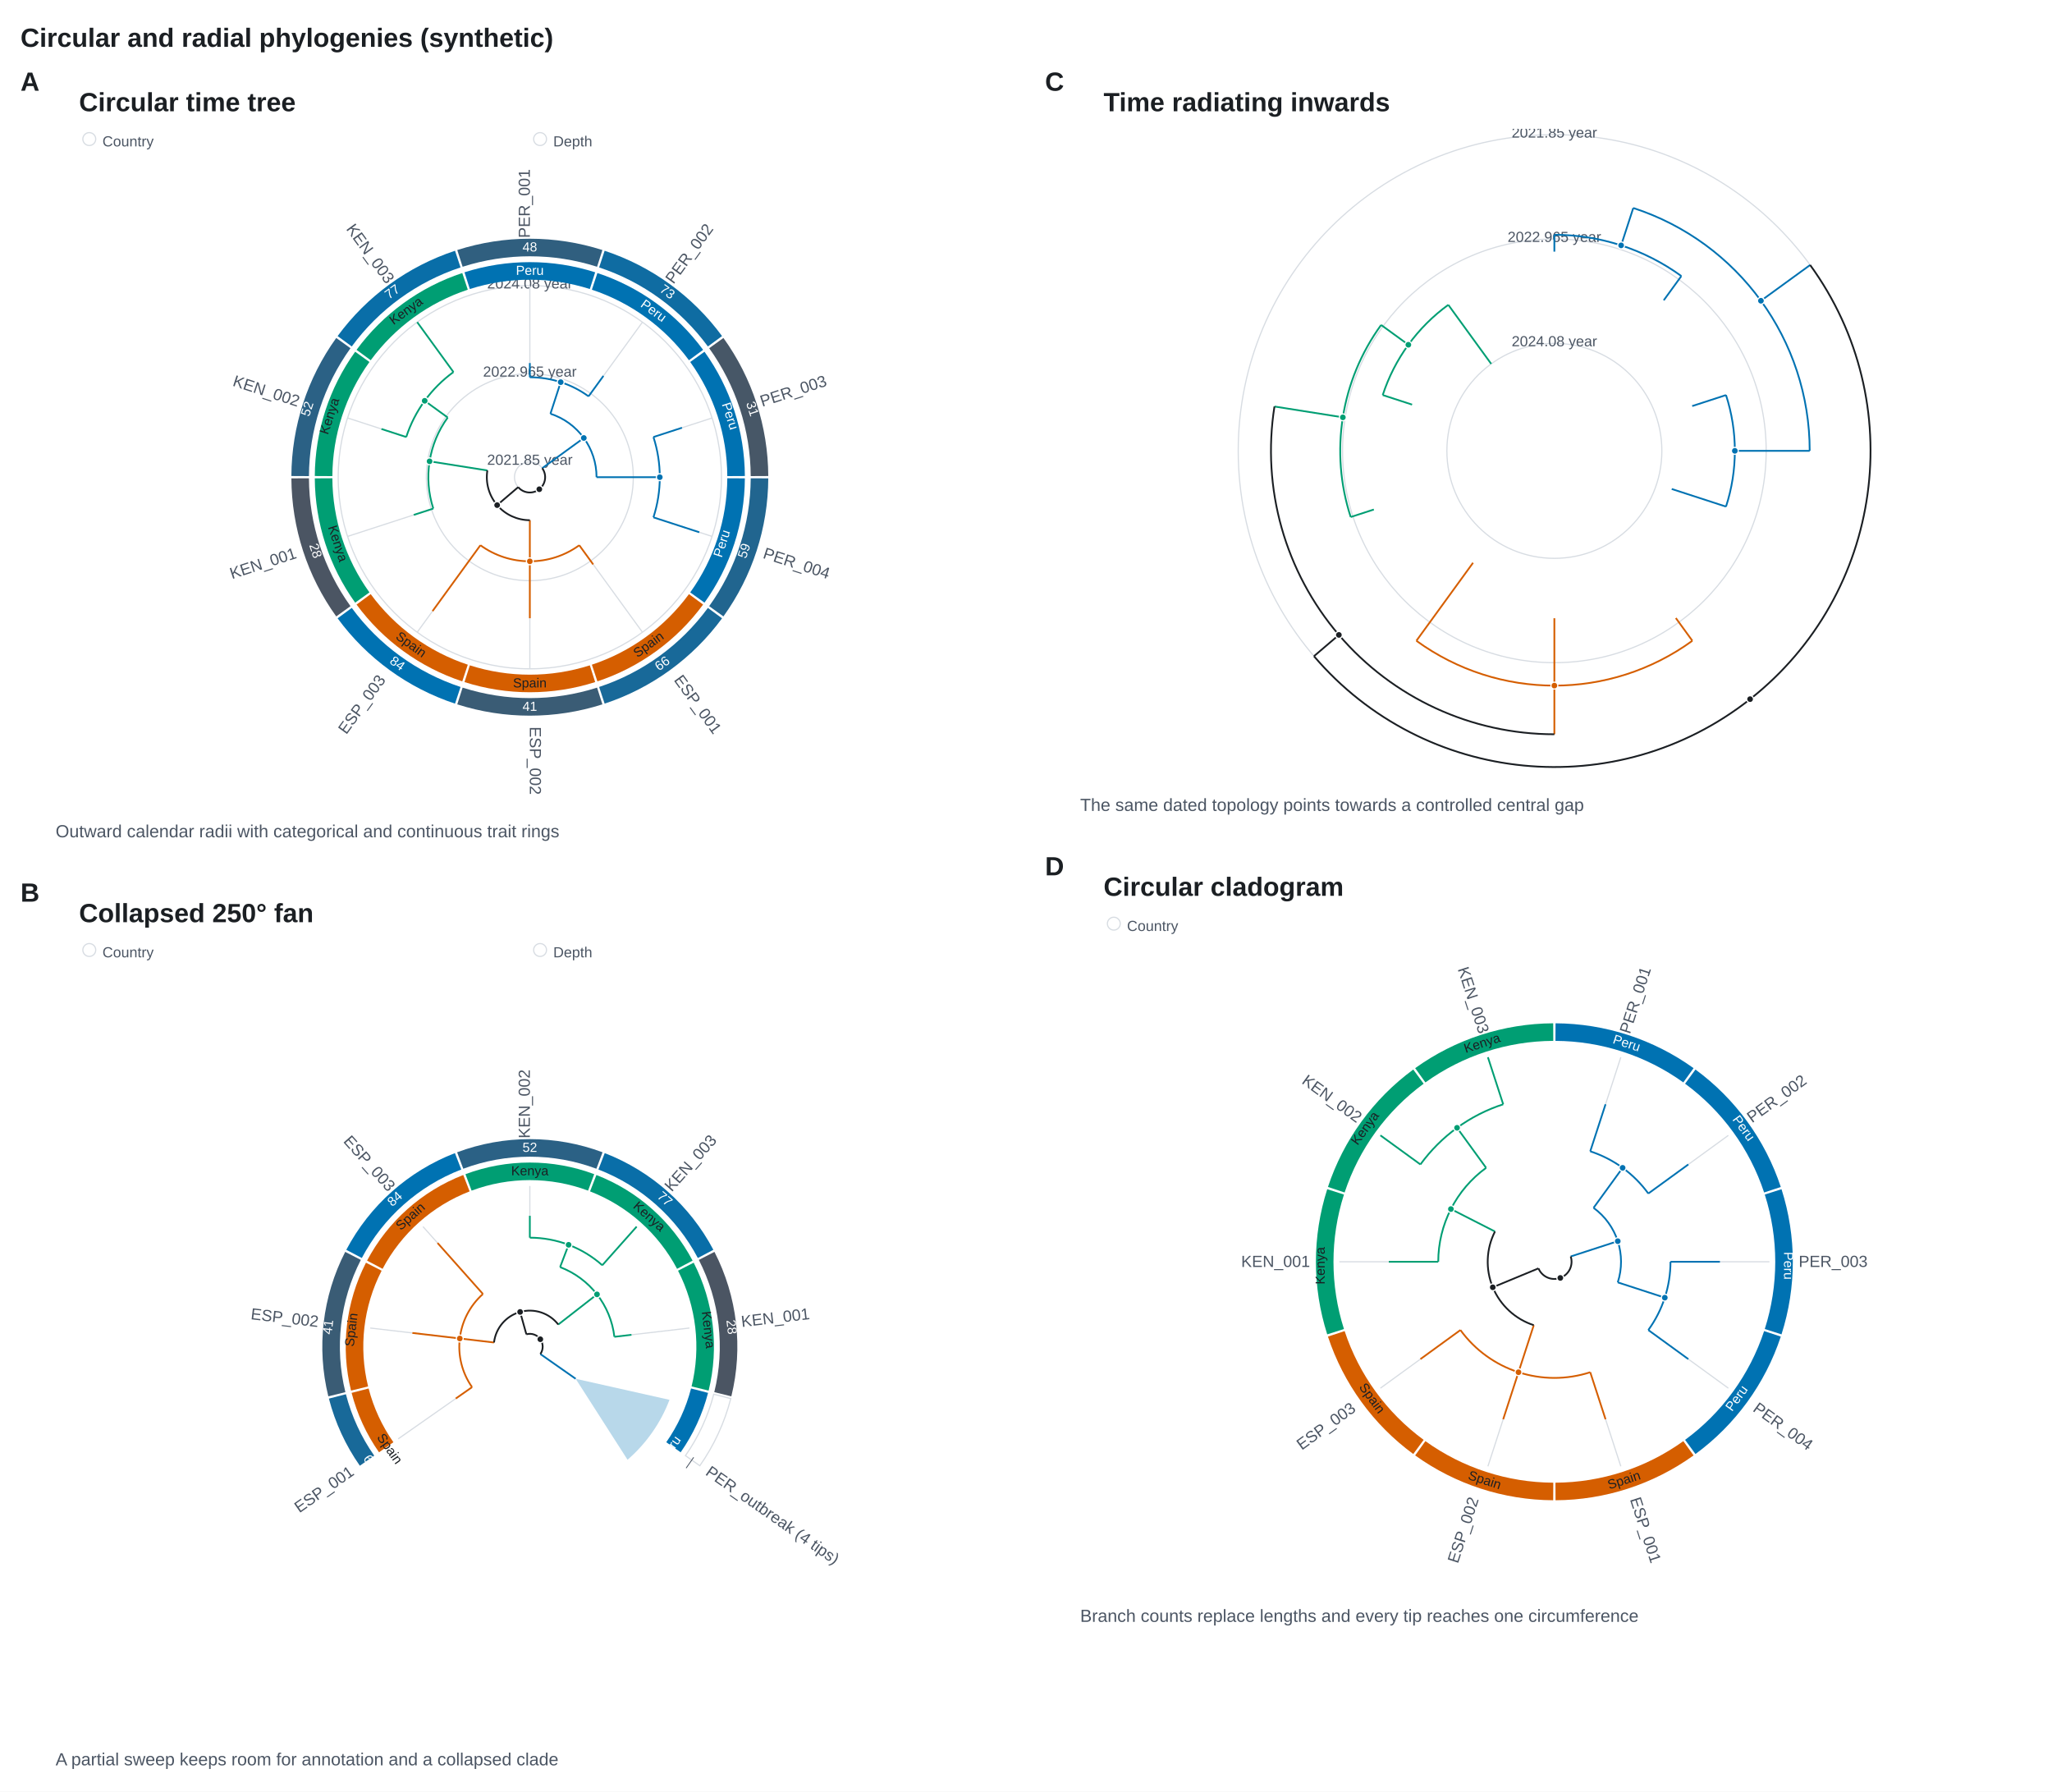
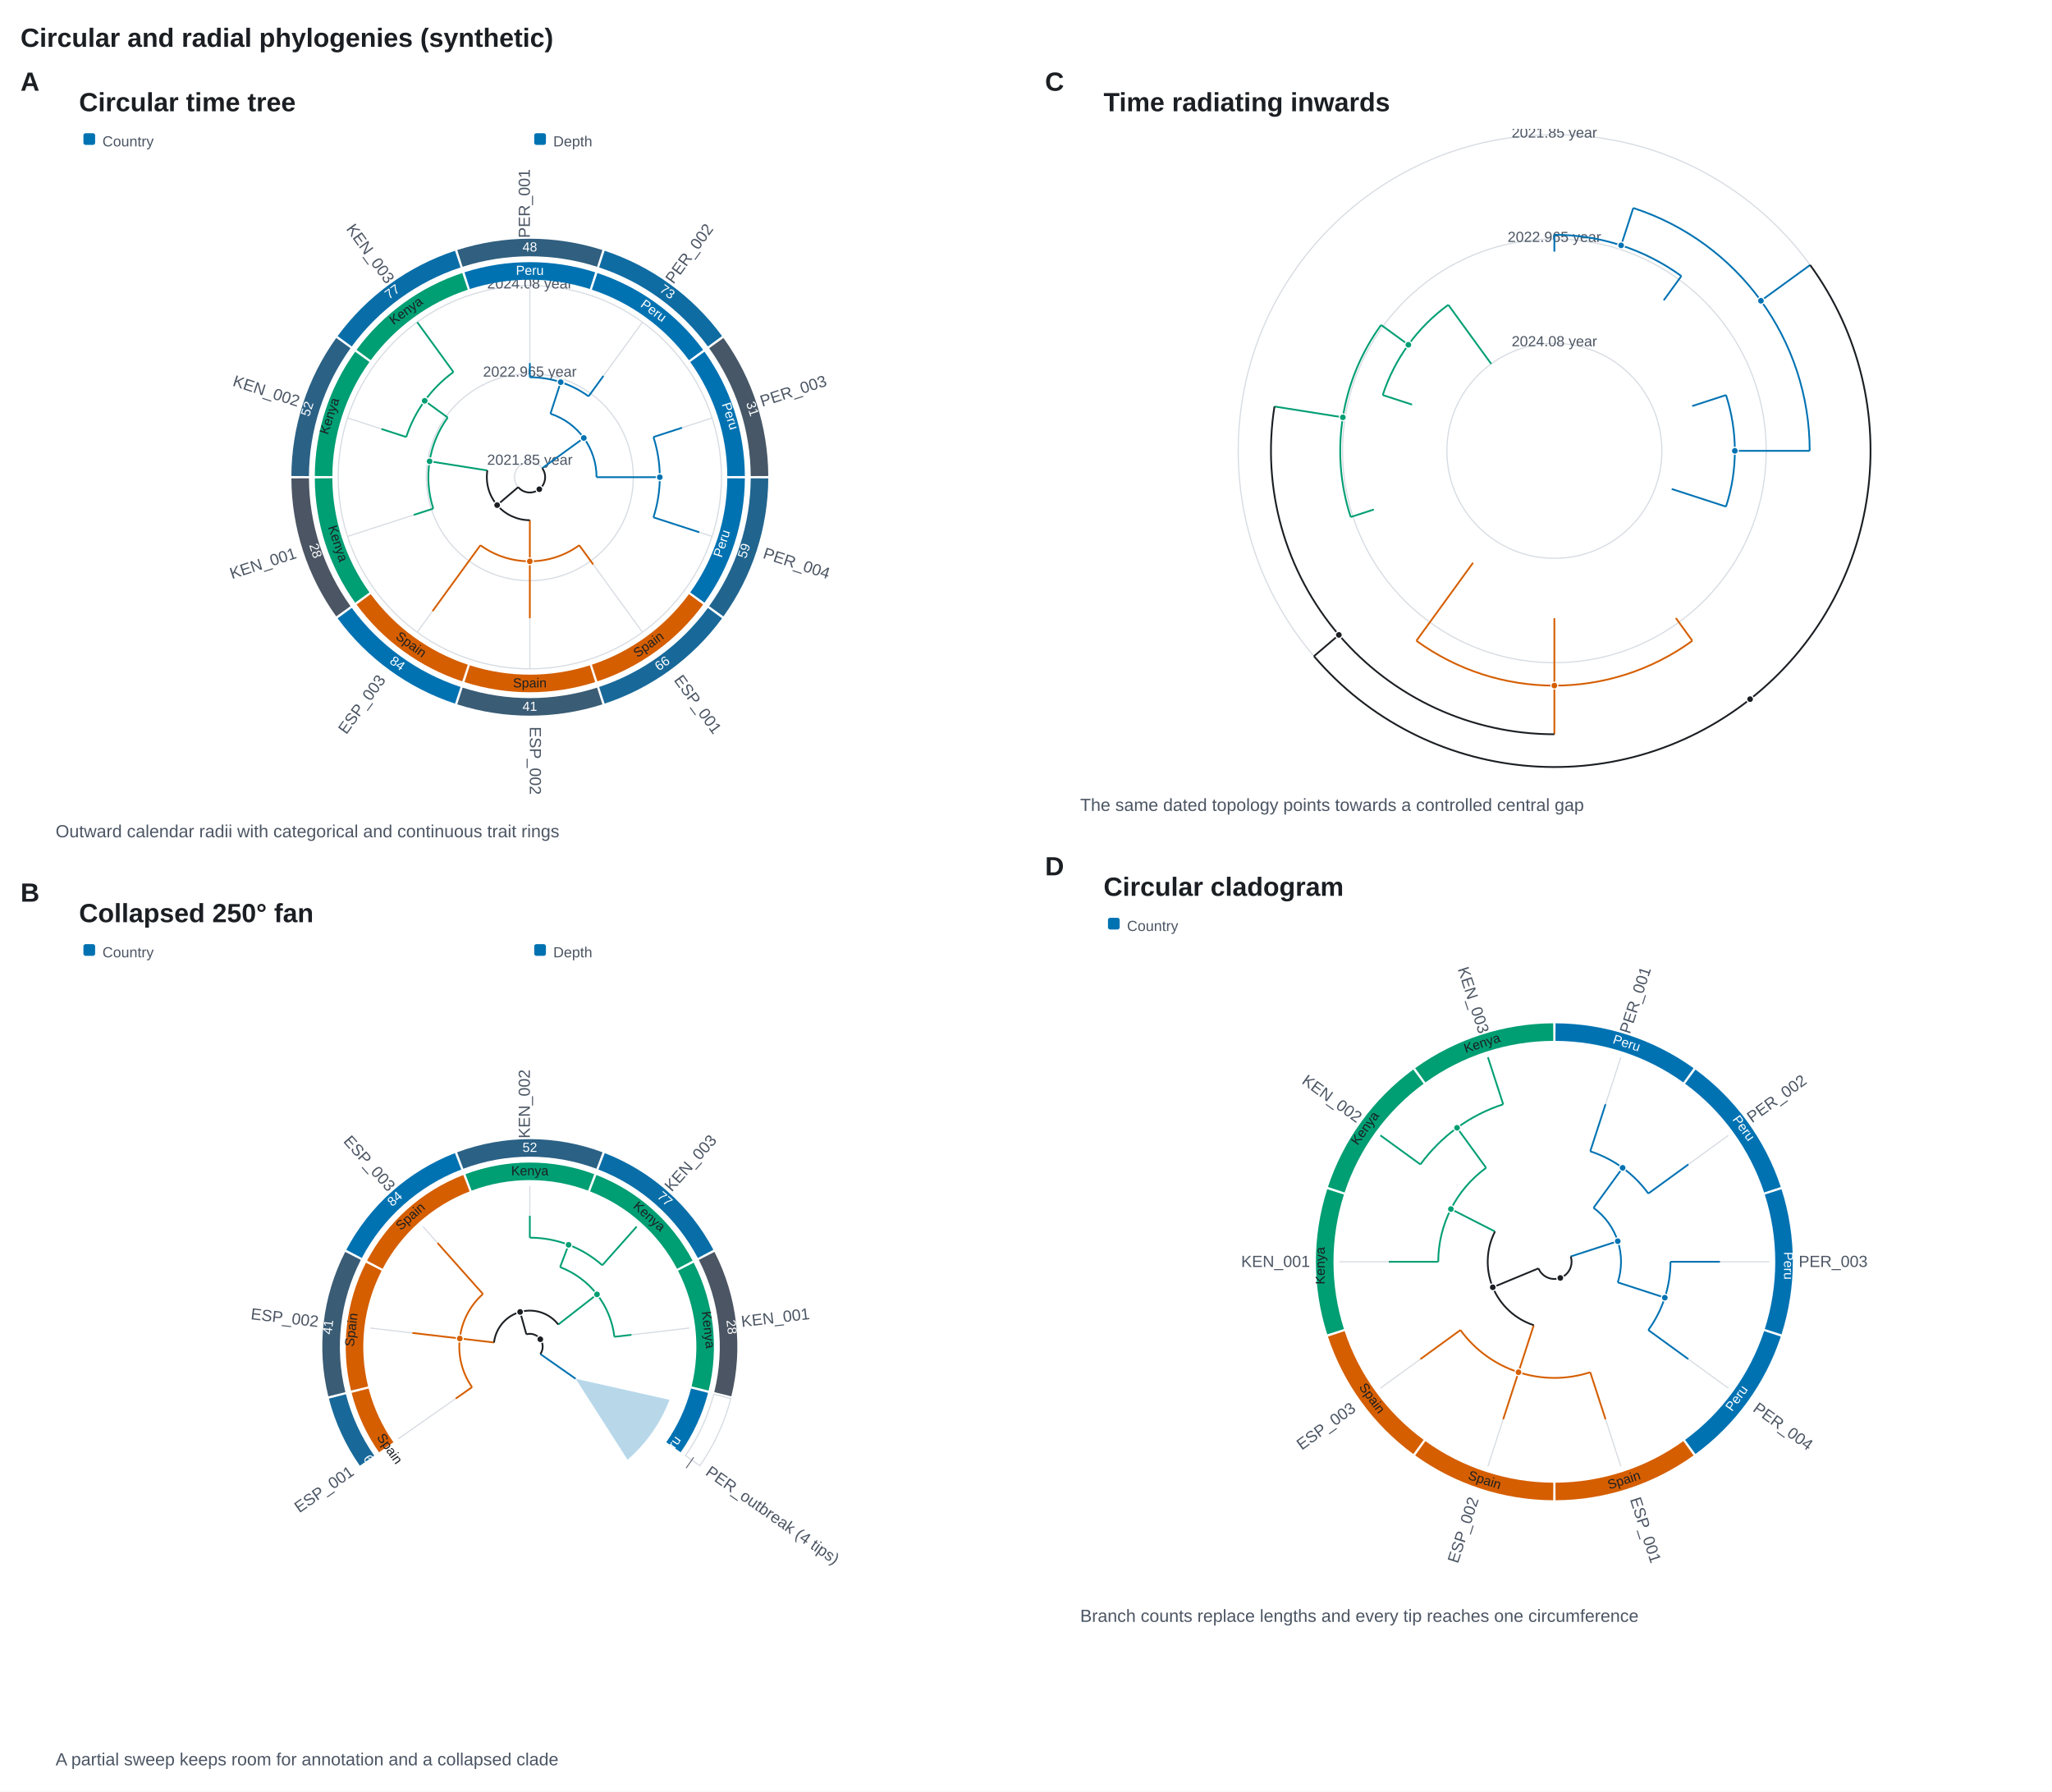
<svg xmlns="http://www.w3.org/2000/svg" width="1402" height="1224" viewBox="0 0 1402 1224" font-family="Liberation Sans, Arial, Helvetica, sans-serif" role="img" aria-labelledby="karyon-title karyon-desc">
  <rect x="0" y="0" width="1402" height="1224" fill="#ffffff" />
  <g transform="translate(38 44) scale(1)">
    <svg width="650" height="516" viewBox="0 0 650 516" font-family="Liberation Sans, Arial, Helvetica, sans-serif">
      <defs>
        <clipPath id="p0-karyon-clip-0">
          <rect x="16" y="44" width="616" height="458" />
        </clipPath>
      </defs>
      <rect x="0" y="0" width="650" height="516" fill="#ffffff" />
      <text x="16" y="32" fill="#1b1f23" font-size="18" text-anchor="start" font-weight="bold">Circular time tree</text>
      <g clip-path="url(#p0-karyon-clip-0)">
        <path d="M 324 271.526 A 10.474 10.474 0 0 1 324 292.474 A 10.474 10.474 0 0 1 324 271.526" fill="none" stroke="#d7dce2" stroke-width="0.8" />
        <text x="0" y="0" transform="translate(324 273.526) rotate(0)" fill="#4b5563" font-size="10" text-anchor="middle">2021.85 year</text>
        <path d="M 324 211.303 A 70.697 70.697 0 0 1 324 352.697 A 70.697 70.697 0 0 1 324 211.303" fill="none" stroke="#d7dce2" stroke-width="0.8" />
        <text x="0" y="0" transform="translate(324 213.303) rotate(0)" fill="#4b5563" font-size="10" text-anchor="middle">2022.965 year</text>
        <path d="M 324 151.08 A 130.92 130.92 0 0 1 324 412.92 A 130.92 130.92 0 0 1 324 151.08" fill="none" stroke="#d7dce2" stroke-width="0.8" />
        <text x="0" y="0" transform="translate(324 153.08) rotate(0)" fill="#4b5563" font-size="10" text-anchor="middle">2024.08 year</text>
        <line x1="324" y1="204.012" x2="324" y2="151.08" stroke="#d7dce2" stroke-width="0.8" />
        <line x1="374.285" y1="212.789" x2="400.953" y2="176.083" stroke="#d7dce2" stroke-width="0.8" />
        <line x1="427.965" y1="248.22" x2="448.512" y2="241.543" stroke="#d7dce2" stroke-width="0.8" />
        <line x1="439.78" y1="319.619" x2="448.512" y2="322.457" stroke="#d7dce2" stroke-width="0.8" />
        <line x1="367.301" y1="341.598" x2="400.953" y2="387.917" stroke="#d7dce2" stroke-width="0.8" />
        <line x1="324" y1="378.352" x2="324" y2="412.92" stroke="#d7dce2" stroke-width="0.8" />
        <line x1="257.524" y1="373.497" x2="247.047" y2="387.917" stroke="#d7dce2" stroke-width="0.8" />
        <line x1="244.692" y1="307.769" x2="199.488" y2="322.457" stroke="#d7dce2" stroke-width="0.8" />
        <line x1="222.603" y1="249.054" x2="199.488" y2="241.543" stroke="#d7dce2" stroke-width="0.8" />
        <g>
          <line x1="332.473" y1="275.844" x2="360.876" y2="255.208" stroke="#0072b2" stroke-width="1.2" />
        </g>
        <g>
          <line x1="338.085" y1="238.65" x2="345.095" y2="217.075" stroke="#0072b2" stroke-width="1.2" />
        </g>
        <g>
          <line x1="324" y1="213.734" x2="324" y2="204.012" stroke="#0072b2" stroke-width="1.2" />
        </g>
        <g>
          <line x1="364.126" y1="226.771" x2="374.285" y2="212.789" stroke="#0072b2" stroke-width="1.2" />
        </g>
        <g>
          <line x1="369.581" y1="282" x2="412.791" y2="282" stroke="#0072b2" stroke-width="1.2" />
        </g>
        <g>
          <line x1="408.445" y1="254.562" x2="427.965" y2="248.22" stroke="#0072b2" stroke-width="1.2" />
        </g>
        <g>
          <line x1="408.445" y1="309.438" x2="439.78" y2="319.619" stroke="#0072b2" stroke-width="1.2" />
        </g>
        <line x1="316.036" y1="288.802" x2="301.661" y2="301.079" stroke="#1b1f23" stroke-width="1.2" />
        <g>
          <line x1="324" y1="311.378" x2="324" y2="339.464" stroke="#d55e00" stroke-width="1.2" />
        </g>
        <g>
          <line x1="357.776" y1="328.489" x2="367.301" y2="341.598" stroke="#d55e00" stroke-width="1.2" />
        </g>
        <g>
          <line x1="324" y1="339.464" x2="324" y2="378.352" stroke="#d55e00" stroke-width="1.2" />
        </g>
        <g>
          <line x1="290.224" y1="328.489" x2="257.524" y2="373.497" stroke="#d55e00" stroke-width="1.2" />
        </g>
        <g>
          <line x1="294.984" y1="277.404" x2="255.507" y2="271.152" stroke="#009e73" stroke-width="1.2" />
        </g>
        <g>
          <line x1="258.048" y1="303.429" x2="244.692" y2="307.769" stroke="#009e73" stroke-width="1.2" />
        </g>
        <g>
          <line x1="267.897" y1="241.239" x2="252.167" y2="229.81" stroke="#009e73" stroke-width="1.2" />
        </g>
        <g>
          <line x1="239.555" y1="254.562" x2="222.603" y2="249.054" stroke="#009e73" stroke-width="1.2" />
        </g>
        <g>
          <line x1="271.81" y1="210.167" x2="247.047" y2="176.083" stroke="#009e73" stroke-width="1.2" />
        </g>
        <path d="M 332.473 275.844 A 10.474 10.474 0 0 1 316.036 288.802" fill="none" stroke="#1b1f23" stroke-width="1.2" />
        <circle cx="330.484" cy="290.225" r="2.75" fill="#ffffff" />
        <circle cx="330.484" cy="290.225" r="1.95" fill="#1b1f23" />
        <g>
          <path d="M 338.085 238.65 A 45.581 45.581 0 0 1 369.581 282" fill="none" stroke="#0072b2" stroke-width="1.2" />
        </g>
        <circle cx="360.876" cy="255.208" r="2.75" fill="#ffffff" />
        <circle cx="360.876" cy="255.208" r="1.95" fill="#0072b2" />
        <g>
          <path d="M 324 213.734 A 68.266 68.266 0 0 1 364.126 226.771" fill="none" stroke="#0072b2" stroke-width="1.2" />
        </g>
        <circle cx="345.095" cy="217.075" r="2.75" fill="#ffffff" />
        <circle cx="345.095" cy="217.075" r="1.95" fill="#0072b2" />
        <g>
          <path d="M 408.445 254.562 A 88.791 88.791 0 0 1 408.445 309.438" fill="none" stroke="#0072b2" stroke-width="1.2" />
        </g>
        <circle cx="412.791" cy="282" r="2.75" fill="#ffffff" />
        <circle cx="412.791" cy="282" r="1.95" fill="#0072b2" />
        <path d="M 324 311.378 A 29.378 29.378 0 0 1 294.984 277.404" fill="none" stroke="#1b1f23" stroke-width="1.2" />
        <circle cx="301.661" cy="301.079" r="2.75" fill="#ffffff" />
        <circle cx="301.661" cy="301.079" r="1.95" fill="#1b1f23" />
        <g>
          <path d="M 357.776 328.489 A 57.464 57.464 0 0 1 290.224 328.489" fill="none" stroke="#d55e00" stroke-width="1.2" />
        </g>
        <circle cx="324" cy="339.464" r="2.75" fill="#ffffff" />
        <circle cx="324" cy="339.464" r="1.95" fill="#d55e00" />
        <g>
          <path d="M 258.048 303.429 A 69.347 69.347 0 0 1 267.897 241.239" fill="none" stroke="#009e73" stroke-width="1.2" />
        </g>
        <circle cx="255.507" cy="271.152" r="2.75" fill="#ffffff" />
        <circle cx="255.507" cy="271.152" r="1.95" fill="#009e73" />
        <g>
          <path d="M 239.555 254.562 A 88.791 88.791 0 0 1 271.81 210.167" fill="none" stroke="#009e73" stroke-width="1.2" />
        </g>
        <circle cx="252.167" cy="229.81" r="2.75" fill="#ffffff" />
        <circle cx="252.167" cy="229.81" r="1.95" fill="#009e73" />
        <g>
          <path d="M 279.361 142.026 A 146.92 146.92 0 0 1 368.639 142.026 L 364.993 153.458 A 134.92 134.92 0 0 0 283.007 153.458 Z" fill="#0072b2" />
          <text x="0" y="0" transform="translate(324 143.78) rotate(0)" fill="#ffffff" font-size="9" text-anchor="middle">Peru</text>
        </g>
        <g>
          <path d="M 370.161 142.52 A 146.92 146.92 0 0 1 442.389 194.997 L 432.719 202.103 A 134.92 134.92 0 0 0 366.391 153.912 Z" fill="#0072b2" />
          <text x="0" y="0" transform="translate(406.831 170.693) rotate(36)" fill="#ffffff" font-size="9" text-anchor="middle">Peru</text>
        </g>
        <g>
          <path d="M 443.329 196.291 A 146.92 146.92 0 0 1 470.918 281.2 L 458.918 281.265 A 134.92 134.92 0 0 0 433.583 203.292 Z" fill="#0072b2" />
          <text x="0" y="0" transform="translate(458.023 241.153) rotate(72)" fill="#ffffff" font-size="9" text-anchor="middle">Peru</text>
        </g>
        <g>
          <path d="M 470.918 282.8 A 146.92 146.92 0 0 1 443.329 367.709 L 433.583 360.708 A 134.92 134.92 0 0 0 458.918 282.735 Z" fill="#0072b2" />
          <text x="0" y="0" transform="translate(458.023 328.247) rotate(288)" fill="#ffffff" font-size="9" text-anchor="middle">Peru</text>
        </g>
        <g>
          <path d="M 442.389 369.003 A 146.92 146.92 0 0 1 370.161 421.48 L 366.391 410.088 A 134.92 134.92 0 0 0 432.719 361.897 Z" fill="#d55e00" />
          <text x="0" y="0" transform="translate(406.831 398.707) rotate(324)" fill="#1b1f23" font-size="9" text-anchor="middle">Spain</text>
        </g>
        <g>
          <path d="M 368.639 421.974 A 146.92 146.92 0 0 1 279.361 421.974 L 283.007 410.542 A 134.92 134.92 0 0 0 364.993 410.542 Z" fill="#d55e00" />
          <text x="0" y="0" transform="translate(324 425.62) rotate(360)" fill="#1b1f23" font-size="9" text-anchor="middle">Spain</text>
        </g>
        <g>
          <path d="M 277.839 421.48 A 146.92 146.92 0 0 1 205.611 369.003 L 215.281 361.897 A 134.92 134.92 0 0 0 281.609 410.088 Z" fill="#d55e00" />
          <text x="0" y="0" transform="translate(241.169 398.707) rotate(396)" fill="#1b1f23" font-size="9" text-anchor="middle">Spain</text>
        </g>
        <g>
          <path d="M 204.671 367.709 A 146.92 146.92 0 0 1 177.082 282.8 L 189.082 282.735 A 134.92 134.92 0 0 0 214.417 360.708 Z" fill="#009e73" />
          <text x="0" y="0" transform="translate(189.977 328.247) rotate(432)" fill="#1b1f23" font-size="9" text-anchor="middle">Kenya</text>
        </g>
        <g>
          <path d="M 177.082 281.2 A 146.92 146.92 0 0 1 204.671 196.291 L 214.417 203.292 A 134.92 134.92 0 0 0 189.082 281.265 Z" fill="#009e73" />
          <text x="0" y="0" transform="translate(189.977 241.153) rotate(288)" fill="#1b1f23" font-size="9" text-anchor="middle">Kenya</text>
        </g>
        <g>
          <path d="M 205.611 194.997 A 146.92 146.92 0 0 1 277.839 142.52 L 281.609 153.912 A 134.92 134.92 0 0 0 215.281 202.103 Z" fill="#009e73" />
          <text x="0" y="0" transform="translate(241.169 170.693) rotate(324)" fill="#1b1f23" font-size="9" text-anchor="middle">Kenya</text>
        </g>
        <g>
          <path d="M 274.416 126.809 A 162.92 162.92 0 0 1 373.584 126.809 L 369.931 138.239 A 150.92 150.92 0 0 0 278.069 138.239 Z" fill="#305f7f" />
          <text x="0" y="0" transform="translate(324 127.78) rotate(0)" fill="#ffffff" font-size="9" text-anchor="middle">48</text>
        </g>
        <g>
          <path d="M 375.105 127.303 A 162.92 162.92 0 0 1 455.333 185.592 L 445.66 192.693 A 150.92 150.92 0 0 0 371.341 138.697 Z" fill="#0f6ca2" />
          <text x="0" y="0" transform="translate(416.235 157.749) rotate(36)" fill="#ffffff" font-size="9" text-anchor="middle">73</text>
        </g>
        <g>
          <path d="M 456.274 186.886 A 162.92 162.92 0 0 1 486.918 281.2 L 474.918 281.259 A 150.92 150.92 0 0 0 446.531 193.892 Z" fill="#475767" />
          <text x="0" y="0" transform="translate(473.24 236.209) rotate(72)" fill="#ffffff" font-size="9" text-anchor="middle">31</text>
        </g>
        <g>
          <path d="M 486.918 282.8 A 162.92 162.92 0 0 1 456.274 377.114 L 446.531 370.108 A 150.92 150.92 0 0 0 474.918 282.741 Z" fill="#21658f" />
          <text x="0" y="0" transform="translate(473.24 333.191) rotate(288)" fill="#ffffff" font-size="9" text-anchor="middle">59</text>
        </g>
        <g>
          <path d="M 455.333 378.408 A 162.92 162.92 0 0 1 375.105 436.697 L 371.341 425.303 A 150.92 150.92 0 0 0 445.66 371.307 Z" fill="#186999" />
          <text x="0" y="0" transform="translate(416.235 411.651) rotate(324)" fill="#ffffff" font-size="9" text-anchor="middle">66</text>
        </g>
        <g>
          <path d="M 373.584 437.191 A 162.92 162.92 0 0 1 274.416 437.191 L 278.069 425.761 A 150.92 150.92 0 0 0 369.931 425.761 Z" fill="#3a5c75" />
          <text x="0" y="0" transform="translate(324 441.62) rotate(360)" fill="#ffffff" font-size="9" text-anchor="middle">41</text>
        </g>
        <g>
          <path d="M 272.895 436.697 A 162.92 162.92 0 0 1 192.667 378.408 L 202.34 371.307 A 150.92 150.92 0 0 0 276.659 425.303 Z" fill="#0072b2" />
          <text x="0" y="0" transform="translate(231.765 411.651) rotate(396)" fill="#ffffff" font-size="9" text-anchor="middle">84</text>
        </g>
        <g>
          <path d="M 191.726 377.114 A 162.92 162.92 0 0 1 161.082 282.8 L 173.082 282.741 A 150.92 150.92 0 0 0 201.469 370.108 Z" fill="#4b5563" />
          <text x="0" y="0" transform="translate(174.76 333.191) rotate(432)" fill="#ffffff" font-size="9" text-anchor="middle">28</text>
        </g>
        <g>
          <path d="M 161.082 281.2 A 162.92 162.92 0 0 1 191.726 186.886 L 201.469 193.892 A 150.92 150.92 0 0 0 173.082 281.259 Z" fill="#2b6185" />
          <text x="0" y="0" transform="translate(174.76 236.209) rotate(288)" fill="#ffffff" font-size="9" text-anchor="middle">52</text>
        </g>
        <g>
          <path d="M 192.667 185.592 A 162.92 162.92 0 0 1 272.895 127.303 L 276.659 138.697 A 150.92 150.92 0 0 0 202.34 192.693 Z" fill="#096ea8" />
          <text x="0" y="0" transform="translate(231.765 157.749) rotate(324)" fill="#ffffff" font-size="9" text-anchor="middle">77</text>
        </g>
        <text x="0" y="0" transform="translate(324 118.6) rotate(270)" fill="#4b5563" font-size="11" text-anchor="start">PER_001</text>
        <text x="0" y="0" transform="translate(422.113 150.479) rotate(306)" fill="#4b5563" font-size="11" text-anchor="start">PER_002</text>
        <text x="0" y="0" transform="translate(482.75 233.939) rotate(342)" fill="#4b5563" font-size="11" text-anchor="start">PER_003</text>
        <text x="0" y="0" transform="translate(482.75 337.101) rotate(18)" fill="#4b5563" font-size="11" text-anchor="start">PER_004</text>
        <text x="0" y="0" transform="translate(422.113 420.561) rotate(54)" fill="#4b5563" font-size="11" text-anchor="start">ESP_001</text>
        <text x="0" y="0" transform="translate(324 452.44) rotate(90)" fill="#4b5563" font-size="11" text-anchor="start">ESP_002</text>
        <text x="0" y="0" transform="translate(225.887 420.561) rotate(306)" fill="#4b5563" font-size="11" text-anchor="end">ESP_003</text>
        <text x="0" y="0" transform="translate(165.25 337.101) rotate(342)" fill="#4b5563" font-size="11" text-anchor="end">KEN_001</text>
        <text x="0" y="0" transform="translate(165.25 233.939) rotate(378)" fill="#4b5563" font-size="11" text-anchor="end">KEN_002</text>
        <text x="0" y="0" transform="translate(225.887 150.479) rotate(414)" fill="#4b5563" font-size="11" text-anchor="end">KEN_003</text>
-         <circle cx="23" cy="51" r="4.8" fill="#d7dce2" />
-         <circle cx="23" cy="51" r="4" fill="#ffffff" />
+         <rect x="19" y="47" width="8" height="8" rx="1.5" fill="#0072b2" />
        <text x="32" y="56" fill="#4b5563" font-size="10" text-anchor="start">Country</text>
-         <circle cx="331" cy="51" r="4.8" fill="#d7dce2" />
-         <circle cx="331" cy="51" r="4" fill="#ffffff" />
+         <rect x="327" y="47" width="8" height="8" rx="1.5" fill="#0072b2" />
        <text x="340" y="56" fill="#4b5563" font-size="10" text-anchor="start">Depth</text>
      </g>
    </svg>
  </g>
  <g transform="translate(38 598) scale(1)">
    <svg width="650" height="596" viewBox="0 0 650 596" font-family="Liberation Sans, Arial, Helvetica, sans-serif">
      <defs>
        <clipPath id="p1-karyon-clip-0">
          <rect x="16" y="44" width="616" height="538" />
        </clipPath>
      </defs>
      <rect x="0" y="0" width="650" height="596" fill="#ffffff" />
      <text x="16" y="32" fill="#1b1f23" font-size="18" text-anchor="start" font-weight="bold">Collapsed 250° fan</text>
      <g clip-path="url(#p1-karyon-clip-0)">
        <line x1="273.393" y1="357.435" x2="234.063" y2="384.975" stroke="#d7dce2" stroke-width="0.8" />
        <line x1="243.743" y1="312.619" x2="214.949" y2="309.254" stroke="#d7dce2" stroke-width="0.8" />
        <line x1="260.947" y1="251.148" x2="251.01" y2="239.982" stroke="#d7dce2" stroke-width="0.8" />
        <line x1="324" y1="232.59" x2="324" y2="212.207" stroke="#d7dce2" stroke-width="0.8" />
        <line x1="393.46" y1="313.881" x2="433.051" y2="309.254" stroke="#d7dce2" stroke-width="0.8" />
        <g>
          <line x1="331.195" y1="327.038" x2="355.313" y2="343.925" stroke="#0072b2" stroke-width="1.2" />
        </g>
        <line x1="321.634" y1="313.541" x2="317.364" y2="298.273" stroke="#1b1f23" stroke-width="1.2" />
        <g>
          <line x1="299.53" y1="319.14" x2="276.135" y2="316.405" stroke="#d55e00" stroke-width="1.2" />
        </g>
        <g>
          <line x1="284.524" y1="349.641" x2="273.393" y2="357.435" stroke="#d55e00" stroke-width="1.2" />
        </g>
        <g>
          <line x1="276.135" y1="316.405" x2="243.743" y2="312.619" stroke="#d55e00" stroke-width="1.2" />
        </g>
        <g>
          <line x1="291.963" y1="286" x2="260.947" y2="251.148" stroke="#d55e00" stroke-width="1.2" />
        </g>
        <g>
          <line x1="343.436" y1="306.86" x2="369.879" y2="286.262" stroke="#009e73" stroke-width="1.2" />
        </g>
        <g>
          <line x1="381.763" y1="315.249" x2="393.46" y2="313.881" stroke="#009e73" stroke-width="1.2" />
        </g>
        <g>
          <line x1="344.683" y1="267.646" x2="350.483" y2="252.406" stroke="#009e73" stroke-width="1.2" />
        </g>
        <g>
          <line x1="324" y1="247.538" x2="324" y2="232.59" stroke="#009e73" stroke-width="1.2" />
        </g>
        <g>
          <line x1="373.502" y1="266.375" x2="396.99" y2="239.982" stroke="#009e73" stroke-width="1.2" />
        </g>
        <path d="M 321.634 313.541 A 8.783 8.783 0 0 1 331.195 327.038" fill="none" stroke="#1b1f23" stroke-width="1.2" />
        <circle cx="331.167" cy="316.923" r="2.75" fill="#ffffff" />
        <circle cx="331.167" cy="316.923" r="1.95" fill="#1b1f23" />
        <path d="M 299.53 319.14 A 24.637 24.637 0 0 1 343.436 306.86" fill="none" stroke="#1b1f23" stroke-width="1.2" />
        <circle cx="317.364" cy="298.273" r="2.75" fill="#ffffff" />
        <circle cx="317.364" cy="298.273" r="1.95" fill="#1b1f23" />
        <g>
          <path d="M 284.524 349.641 A 48.191 48.191 0 0 1 291.963 286" fill="none" stroke="#d55e00" stroke-width="1.2" />
        </g>
        <circle cx="276.135" cy="316.405" r="2.75" fill="#ffffff" />
        <circle cx="276.135" cy="316.405" r="1.95" fill="#d55e00" />
        <g>
          <path d="M 344.683 267.646 A 58.156 58.156 0 0 1 381.763 315.249" fill="none" stroke="#009e73" stroke-width="1.2" />
        </g>
        <circle cx="369.879" cy="286.262" r="2.75" fill="#ffffff" />
        <circle cx="369.879" cy="286.262" r="1.95" fill="#009e73" />
        <g>
          <path d="M 324 247.538 A 74.462 74.462 0 0 1 373.502 266.375" fill="none" stroke="#009e73" stroke-width="1.2" />
        </g>
        <circle cx="350.483" cy="252.406" r="2.75" fill="#ffffff" />
        <circle cx="350.483" cy="252.406" r="1.95" fill="#009e73" />
        <g>
          <path d="M 355.313 343.925 L 419.418 358.309 A 102.093 102.093 0 0 1 390.754 399.245 Z" fill="#0072b2" fill-opacity="0.28" />
        </g>
        <g>
          <path d="M 220.956 394.152 A 125.793 125.793 0 0 1 202.231 353.562 L 213.847 350.551 A 113.793 113.793 0 0 0 230.786 387.269 Z" fill="#d55e00" />
          <text x="0" y="0" transform="translate(225.871 393.41) rotate(415)" fill="#1b1f23" font-size="9" text-anchor="middle">Spain</text>
        </g>
        <g>
          <path d="M 201.839 352.011 A 125.793 125.793 0 0 1 212.053 264.626 L 222.732 270.099 A 113.793 113.793 0 0 0 213.493 349.148 Z" fill="#d55e00" />
          <text x="0" y="0" transform="translate(205.017 310.793) rotate(276.667)" fill="#1b1f23" font-size="9" text-anchor="middle">Spain</text>
        </g>
        <g>
          <path d="M 212.792 263.207 A 125.793 125.793 0 0 1 278.515 204.718 L 282.854 215.906 A 113.793 113.793 0 0 0 223.401 268.815 Z" fill="#d55e00" />
          <text x="0" y="0" transform="translate(244.362 235.212) rotate(318.333)" fill="#1b1f23" font-size="9" text-anchor="middle">Spain</text>
        </g>
        <g>
          <path d="M 280.01 204.149 A 125.793 125.793 0 0 1 367.99 204.149 L 363.793 215.392 A 113.793 113.793 0 0 0 284.207 215.392 Z" fill="#009e73" />
          <text x="0" y="0" transform="translate(324 204.907) rotate(0)" fill="#1b1f23" font-size="9" text-anchor="middle">Kenya</text>
        </g>
        <g>
          <path d="M 369.485 204.718 A 125.793 125.793 0 0 1 435.208 263.207 L 424.599 268.815 A 113.793 113.793 0 0 0 365.146 215.906 Z" fill="#009e73" />
          <text x="0" y="0" transform="translate(403.638 235.212) rotate(41.667)" fill="#1b1f23" font-size="9" text-anchor="middle">Kenya</text>
        </g>
        <g>
          <path d="M 435.947 264.626 A 125.793 125.793 0 0 1 446.161 352.011 L 434.507 349.148 A 113.793 113.793 0 0 0 425.268 270.099 Z" fill="#009e73" />
          <text x="0" y="0" transform="translate(442.983 310.793) rotate(83.333)" fill="#1b1f23" font-size="9" text-anchor="middle">Kenya</text>
        </g>
        <g>
          <path d="M 445.769 353.562 A 125.793 125.793 0 0 1 427.044 394.152 L 417.214 387.269 A 113.793 113.793 0 0 0 434.153 350.551 Z" fill="#0072b2" />
          <text x="0" y="0" transform="translate(422.129 393.41) rotate(305)" fill="#ffffff" font-size="9" text-anchor="middle">Peru</text>
        </g>
        <g>
          <path d="M 207.85 403.329 A 141.793 141.793 0 0 1 186.717 357.478 L 198.336 354.475 A 129.793 129.793 0 0 0 217.68 396.446 Z" fill="#186999" />
          <text x="0" y="0" transform="translate(212.765 402.588) rotate(415)" fill="#ffffff" font-size="9" text-anchor="middle">66</text>
        </g>
        <g>
          <path d="M 186.326 355.927 A 141.793 141.793 0 0 1 197.861 257.238 L 208.536 262.719 A 129.793 129.793 0 0 0 197.977 353.055 Z" fill="#3a5c75" />
          <text x="0" y="0" transform="translate(189.125 308.935) rotate(276.667)" fill="#ffffff" font-size="9" text-anchor="middle">41</text>
        </g>
        <g>
          <path d="M 198.599 255.819 A 141.793 141.793 0 0 1 272.824 189.764 L 277.155 200.955 A 129.793 129.793 0 0 0 209.212 261.42 Z" fill="#0072b2" />
          <text x="0" y="0" transform="translate(233.725 223.259) rotate(318.333)" fill="#ffffff" font-size="9" text-anchor="middle">84</text>
        </g>
        <g>
          <path d="M 274.32 189.195 A 141.793 141.793 0 0 1 373.68 189.195 L 369.476 200.434 A 129.793 129.793 0 0 0 278.524 200.434 Z" fill="#2b6185" />
          <text x="0" y="0" transform="translate(324 188.907) rotate(0)" fill="#ffffff" font-size="9" text-anchor="middle">52</text>
        </g>
        <g>
          <path d="M 375.176 189.764 A 141.793 141.793 0 0 1 449.401 255.819 L 438.788 261.42 A 129.793 129.793 0 0 0 370.845 200.955 Z" fill="#096ea8" />
          <text x="0" y="0" transform="translate(414.275 223.259) rotate(41.667)" fill="#ffffff" font-size="9" text-anchor="middle">77</text>
        </g>
        <g>
          <path d="M 450.139 257.238 A 141.793 141.793 0 0 1 461.674 355.927 L 450.023 353.055 A 129.793 129.793 0 0 0 439.464 262.719 Z" fill="#4b5563" />
          <text x="0" y="0" transform="translate(458.875 308.935) rotate(83.333)" fill="#ffffff" font-size="9" text-anchor="middle">28</text>
        </g>
        <g>
          <path d="M 461.283 357.478 A 141.793 141.793 0 0 1 440.15 403.329 L 430.32 396.446 A 129.793 129.793 0 0 0 449.664 354.475 Z" fill="none" stroke="#d7dce2" stroke-width="0.8" />
          <text x="0" y="0" transform="translate(435.235 402.588) rotate(305)" fill="#4b5563" font-size="9" text-anchor="middle">—</text>
        </g>
        <text x="0" y="0" transform="translate(204.573 409.143) rotate(325)" fill="#4b5563" font-size="11" text-anchor="end">ESP_001</text>
        <text x="0" y="0" transform="translate(179.193 308.594) rotate(366.667)" fill="#4b5563" font-size="11" text-anchor="end">ESP_002</text>
        <text x="0" y="0" transform="translate(227.077 216.609) rotate(408.333)" fill="#4b5563" font-size="11" text-anchor="end">ESP_003</text>
        <text x="0" y="0" transform="translate(324 179.727) rotate(270)" fill="#4b5563" font-size="11" text-anchor="start">KEN_002</text>
        <text x="0" y="0" transform="translate(420.923 216.609) rotate(311.667)" fill="#4b5563" font-size="11" text-anchor="start">KEN_003</text>
        <text x="0" y="0" transform="translate(468.807 308.594) rotate(353.333)" fill="#4b5563" font-size="11" text-anchor="start">KEN_001</text>
        <text x="0" y="0" transform="translate(443.427 409.143) rotate(35)" fill="#4b5563" font-size="11" text-anchor="start">PER_outbreak (4 tips)</text>
-         <circle cx="23" cy="51" r="4.8" fill="#d7dce2" />
-         <circle cx="23" cy="51" r="4" fill="#ffffff" />
+         <rect x="19" y="47" width="8" height="8" rx="1.5" fill="#0072b2" />
        <text x="32" y="56" fill="#4b5563" font-size="10" text-anchor="start">Country</text>
-         <circle cx="331" cy="51" r="4.8" fill="#d7dce2" />
-         <circle cx="331" cy="51" r="4" fill="#ffffff" />
+         <rect x="327" y="47" width="8" height="8" rx="1.5" fill="#0072b2" />
        <text x="340" y="56" fill="#4b5563" font-size="10" text-anchor="start">Depth</text>
      </g>
    </svg>
  </g>
  <g transform="translate(738 44) scale(1)">
    <svg width="650" height="498" viewBox="0 0 650 498" font-family="Liberation Sans, Arial, Helvetica, sans-serif">
      <defs>
        <clipPath id="p2-karyon-clip-0">
          <rect x="16" y="44" width="616" height="440" />
        </clipPath>
      </defs>
      <rect x="0" y="0" width="650" height="498" fill="#ffffff" />
      <text x="16" y="32" fill="#1b1f23" font-size="18" text-anchor="start" font-weight="bold">Time radiating inwards</text>
      <g clip-path="url(#p2-karyon-clip-0)">
        <path d="M 324 48 A 216 216 0 0 1 324 480 A 216 216 0 0 1 324 48" fill="none" stroke="#d7dce2" stroke-width="0.8" />
        <text x="0" y="0" transform="translate(324 50) rotate(0)" fill="#4b5563" font-size="10" text-anchor="middle">2021.85 year</text>
        <path d="M 324 119.28 A 144.72 144.72 0 0 1 324 408.72 A 144.72 144.72 0 0 1 324 119.28" fill="none" stroke="#d7dce2" stroke-width="0.8" />
        <text x="0" y="0" transform="translate(324 121.28) rotate(0)" fill="#4b5563" font-size="10" text-anchor="middle">2022.965 year</text>
        <path d="M 324 190.56 A 73.44 73.44 0 0 1 324 337.44 A 73.44 73.44 0 0 1 324 190.56" fill="none" stroke="#d7dce2" stroke-width="0.8" />
        <text x="0" y="0" transform="translate(324 192.56) rotate(0)" fill="#4b5563" font-size="10" text-anchor="middle">2024.08 year</text>
        <g>
          <line x1="498.748" y1="137.038" x2="465.13" y2="161.463" stroke="#0072b2" stroke-width="1.2" />
        </g>
        <g>
          <line x1="377.907" y1="98.091" x2="369.61" y2="123.627" stroke="#0072b2" stroke-width="1.2" />
        </g>
        <g>
          <line x1="324" y1="116.403" x2="324" y2="127.91" stroke="#0072b2" stroke-width="1.2" />
        </g>
        <g>
          <line x1="410.755" y1="144.592" x2="398.731" y2="161.142" stroke="#0072b2" stroke-width="1.2" />
        </g>
        <g>
          <line x1="498.447" y1="264" x2="447.304" y2="264" stroke="#0072b2" stroke-width="1.2" />
        </g>
        <g>
          <line x1="441.269" y1="225.897" x2="418.165" y2="233.404" stroke="#0072b2" stroke-width="1.2" />
        </g>
        <g>
          <line x1="441.269" y1="302.103" x2="404.181" y2="290.053" stroke="#0072b2" stroke-width="1.2" />
        </g>
        <line x1="159.752" y1="404.281" x2="176.766" y2="389.749" stroke="#1b1f23" stroke-width="1.2" />
        <g>
          <line x1="324" y1="457.625" x2="324" y2="424.382" stroke="#d55e00" stroke-width="1.2" />
        </g>
        <g>
          <line x1="418.27" y1="393.752" x2="406.998" y2="378.236" stroke="#d55e00" stroke-width="1.2" />
        </g>
        <g>
          <line x1="324" y1="424.382" x2="324" y2="378.354" stroke="#d55e00" stroke-width="1.2" />
        </g>
        <g>
          <line x1="229.73" y1="393.752" x2="268.433" y2="340.481" stroke="#d55e00" stroke-width="1.2" />
        </g>
        <g>
          <line x1="132.759" y1="233.71" x2="179.483" y2="241.111" stroke="#009e73" stroke-width="1.2" />
        </g>
        <g>
          <line x1="184.843" y1="309.215" x2="200.651" y2="304.079" stroke="#009e73" stroke-width="1.2" />
        </g>
        <g>
          <line x1="205.626" y1="177.996" x2="224.245" y2="191.524" stroke="#009e73" stroke-width="1.2" />
        </g>
        <g>
          <line x1="206.731" y1="225.897" x2="226.795" y2="232.416" stroke="#009e73" stroke-width="1.2" />
        </g>
        <g>
          <line x1="251.524" y1="164.245" x2="280.833" y2="204.586" stroke="#009e73" stroke-width="1.2" />
        </g>
        <path d="M 498.748 137.038 A 216 216 0 0 1 159.752 404.281" fill="none" stroke="#1b1f23" stroke-width="1.2" />
        <circle cx="457.724" cy="433.628" r="2.75" fill="#ffffff" />
        <circle cx="457.724" cy="433.628" r="1.95" fill="#1b1f23" />
        <g>
          <path d="M 377.907 98.091 A 174.447 174.447 0 0 1 498.447 264" fill="none" stroke="#0072b2" stroke-width="1.2" />
        </g>
        <circle cx="465.13" cy="161.463" r="2.75" fill="#ffffff" />
        <circle cx="465.13" cy="161.463" r="1.95" fill="#0072b2" />
        <g>
          <path d="M 324 116.403 A 147.597 147.597 0 0 1 410.755 144.592" fill="none" stroke="#0072b2" stroke-width="1.2" />
        </g>
        <circle cx="369.61" cy="123.627" r="2.75" fill="#ffffff" />
        <circle cx="369.61" cy="123.627" r="1.95" fill="#0072b2" />
        <g>
          <path d="M 441.269 225.897 A 123.304 123.304 0 0 1 441.269 302.103" fill="none" stroke="#0072b2" stroke-width="1.2" />
        </g>
        <circle cx="447.304" cy="264" r="2.75" fill="#ffffff" />
        <circle cx="447.304" cy="264" r="1.95" fill="#0072b2" />
        <path d="M 324 457.625 A 193.625 193.625 0 0 1 132.759 233.71" fill="none" stroke="#1b1f23" stroke-width="1.2" />
        <circle cx="176.766" cy="389.749" r="2.75" fill="#ffffff" />
        <circle cx="176.766" cy="389.749" r="1.95" fill="#1b1f23" />
        <g>
          <path d="M 418.27 393.752 A 160.382 160.382 0 0 1 229.73 393.752" fill="none" stroke="#d55e00" stroke-width="1.2" />
        </g>
        <circle cx="324" cy="424.382" r="2.75" fill="#ffffff" />
        <circle cx="324" cy="424.382" r="1.95" fill="#d55e00" />
        <g>
          <path d="M 184.843 309.215 A 146.318 146.318 0 0 1 205.626 177.996" fill="none" stroke="#009e73" stroke-width="1.2" />
        </g>
        <circle cx="179.483" cy="241.111" r="2.75" fill="#ffffff" />
        <circle cx="179.483" cy="241.111" r="1.95" fill="#009e73" />
        <g>
          <path d="M 206.731 225.897 A 123.304 123.304 0 0 1 251.524 164.245" fill="none" stroke="#009e73" stroke-width="1.2" />
        </g>
        <circle cx="224.245" cy="191.524" r="2.75" fill="#ffffff" />
        <circle cx="224.245" cy="191.524" r="1.95" fill="#009e73" />
      </g>
    </svg>
  </g>
  <g transform="translate(738 580) scale(1)">
    <svg width="650" height="516" viewBox="0 0 650 516" font-family="Liberation Sans, Arial, Helvetica, sans-serif">
      <defs>
        <clipPath id="p3-karyon-clip-0">
          <rect x="16" y="44" width="616" height="458" />
        </clipPath>
      </defs>
      <rect x="0" y="0" width="650" height="516" fill="#ffffff" />
      <text x="16" y="32" fill="#1b1f23" font-size="18" text-anchor="start" font-weight="bold">Circular cladogram</text>
      <g clip-path="url(#p3-karyon-clip-0)">
        <line x1="358.959" y1="174.408" x2="369.401" y2="142.271" stroke="#d7dce2" stroke-width="0.8" />
        <line x1="415.523" y1="215.505" x2="442.861" y2="195.643" stroke="#d7dce2" stroke-width="0.8" />
        <line x1="437.128" y1="282" x2="470.92" y2="282" stroke="#d7dce2" stroke-width="0.8" />
        <line x1="415.523" y1="348.495" x2="442.861" y2="368.357" stroke="#d7dce2" stroke-width="0.8" />
        <line x1="358.959" y1="389.592" x2="369.401" y2="421.729" stroke="#d7dce2" stroke-width="0.8" />
        <line x1="289.041" y1="389.592" x2="278.599" y2="421.729" stroke="#d7dce2" stroke-width="0.8" />
        <line x1="232.477" y1="348.495" x2="205.139" y2="368.357" stroke="#d7dce2" stroke-width="0.8" />
        <line x1="210.872" y1="282" x2="177.08" y2="282" stroke="#d7dce2" stroke-width="0.8" />
        <g>
          <line x1="335.178" y1="278.368" x2="367.316" y2="267.926" stroke="#0072b2" stroke-width="1.2" />
        </g>
        <g>
          <line x1="350.771" y1="245.153" x2="370.633" y2="217.815" stroke="#0072b2" stroke-width="1.2" />
        </g>
        <g>
          <line x1="348.516" y1="206.546" x2="358.959" y2="174.408" stroke="#0072b2" stroke-width="1.2" />
        </g>
        <g>
          <line x1="388.185" y1="235.367" x2="415.523" y2="215.505" stroke="#0072b2" stroke-width="1.2" />
        </g>
        <g>
          <line x1="367.316" y1="296.074" x2="399.454" y2="306.516" stroke="#0072b2" stroke-width="1.2" />
        </g>
        <g>
          <line x1="403.337" y1="282" x2="437.128" y2="282" stroke="#0072b2" stroke-width="1.2" />
        </g>
        <g>
          <line x1="388.185" y1="328.633" x2="415.523" y2="348.495" stroke="#0072b2" stroke-width="1.2" />
        </g>
        <line x1="313.141" y1="286.498" x2="281.922" y2="299.429" stroke="#1b1f23" stroke-width="1.2" />
        <g>
          <line x1="309.926" y1="325.316" x2="299.484" y2="357.454" stroke="#d55e00" stroke-width="1.2" />
        </g>
        <g>
          <line x1="348.516" y1="357.454" x2="358.959" y2="389.592" stroke="#d55e00" stroke-width="1.2" />
        </g>
        <g>
          <line x1="299.484" y1="357.454" x2="289.041" y2="389.592" stroke="#d55e00" stroke-width="1.2" />
        </g>
        <g>
          <line x1="259.815" y1="328.633" x2="232.477" y2="348.495" stroke="#d55e00" stroke-width="1.2" />
        </g>
        <g>
          <line x1="283.419" y1="261.323" x2="253.31" y2="245.982" stroke="#009e73" stroke-width="1.2" />
        </g>
        <g>
          <line x1="244.663" y1="282" x2="210.872" y2="282" stroke="#009e73" stroke-width="1.2" />
        </g>
        <g>
          <line x1="277.367" y1="217.815" x2="257.505" y2="190.477" stroke="#009e73" stroke-width="1.2" />
        </g>
        <g>
          <line x1="232.477" y1="215.505" x2="205.139" y2="195.643" stroke="#009e73" stroke-width="1.2" />
        </g>
        <g>
          <line x1="289.041" y1="174.408" x2="278.599" y2="142.271" stroke="#009e73" stroke-width="1.2" />
        </g>
        <path d="M 335.178 278.368 A 11.754 11.754 0 0 1 313.141 286.498" fill="none" stroke="#1b1f23" stroke-width="1.2" />
        <circle cx="328.068" cy="293.027" r="2.75" fill="#ffffff" />
        <circle cx="328.068" cy="293.027" r="1.95" fill="#1b1f23" />
        <g>
          <path d="M 350.771 245.153 A 45.545 45.545 0 0 1 367.316 296.074" fill="none" stroke="#0072b2" stroke-width="1.2" />
        </g>
        <circle cx="367.316" cy="267.926" r="2.75" fill="#ffffff" />
        <circle cx="367.316" cy="267.926" r="1.95" fill="#0072b2" />
        <g>
          <path d="M 348.516 206.546 A 79.337 79.337 0 0 1 388.185 235.367" fill="none" stroke="#0072b2" stroke-width="1.2" />
        </g>
        <circle cx="370.633" cy="217.815" r="2.75" fill="#ffffff" />
        <circle cx="370.633" cy="217.815" r="1.95" fill="#0072b2" />
        <g>
          <path d="M 403.337 282 A 79.337 79.337 0 0 1 388.185 328.633" fill="none" stroke="#0072b2" stroke-width="1.2" />
        </g>
        <circle cx="399.454" cy="306.516" r="2.75" fill="#ffffff" />
        <circle cx="399.454" cy="306.516" r="1.95" fill="#0072b2" />
        <path d="M 309.926 325.316 A 45.545 45.545 0 0 1 283.419 261.323" fill="none" stroke="#1b1f23" stroke-width="1.2" />
        <circle cx="281.922" cy="299.429" r="2.75" fill="#ffffff" />
        <circle cx="281.922" cy="299.429" r="1.95" fill="#1b1f23" />
        <g>
          <path d="M 348.516 357.454 A 79.337 79.337 0 0 1 259.815 328.633" fill="none" stroke="#d55e00" stroke-width="1.2" />
        </g>
        <circle cx="299.484" cy="357.454" r="2.75" fill="#ffffff" />
        <circle cx="299.484" cy="357.454" r="1.95" fill="#d55e00" />
        <g>
          <path d="M 244.663 282 A 79.337 79.337 0 0 1 277.367 217.815" fill="none" stroke="#009e73" stroke-width="1.2" />
        </g>
        <circle cx="253.31" cy="245.982" r="2.75" fill="#ffffff" />
        <circle cx="253.31" cy="245.982" r="1.95" fill="#009e73" />
        <g>
          <path d="M 232.477 215.505 A 113.128 113.128 0 0 1 289.041 174.408" fill="none" stroke="#009e73" stroke-width="1.2" />
        </g>
        <circle cx="257.505" cy="190.477" r="2.75" fill="#ffffff" />
        <circle cx="257.505" cy="190.477" r="1.95" fill="#009e73" />
        <g>
          <path d="M 324.8 119.082 A 162.92 162.92 0 0 1 419.114 149.726 L 412.108 159.469 A 150.92 150.92 0 0 0 324.741 131.082 Z" fill="#0072b2" />
          <text x="0" y="0" transform="translate(372.491 135.46) rotate(18)" fill="#ffffff" font-size="9" text-anchor="middle">Peru</text>
        </g>
        <g>
          <path d="M 420.408 150.667 A 162.92 162.92 0 0 1 478.697 230.895 L 467.303 234.659 A 150.92 150.92 0 0 0 413.307 160.34 Z" fill="#0072b2" />
          <text x="0" y="0" transform="translate(450.951 192.465) rotate(54)" fill="#ffffff" font-size="9" text-anchor="middle">Peru</text>
        </g>
        <g>
          <path d="M 479.191 232.416 A 162.92 162.92 0 0 1 479.191 331.584 L 467.761 327.931 A 150.92 150.92 0 0 0 467.761 236.069 Z" fill="#0072b2" />
          <text x="0" y="0" transform="translate(480.92 284.7) rotate(90)" fill="#ffffff" font-size="9" text-anchor="middle">Peru</text>
        </g>
        <g>
          <path d="M 478.697 333.105 A 162.92 162.92 0 0 1 420.408 413.333 L 413.307 403.66 A 150.92 150.92 0 0 0 467.303 329.341 Z" fill="#0072b2" />
          <text x="0" y="0" transform="translate(450.951 376.935) rotate(306)" fill="#ffffff" font-size="9" text-anchor="middle">Peru</text>
        </g>
        <g>
          <path d="M 419.114 414.274 A 162.92 162.92 0 0 1 324.8 444.918 L 324.741 432.918 A 150.92 150.92 0 0 0 412.108 404.531 Z" fill="#d55e00" />
          <text x="0" y="0" transform="translate(372.491 433.94) rotate(342)" fill="#1b1f23" font-size="9" text-anchor="middle">Spain</text>
        </g>
        <g>
          <path d="M 323.2 444.918 A 162.92 162.92 0 0 1 228.886 414.274 L 235.892 404.531 A 150.92 150.92 0 0 0 323.259 432.918 Z" fill="#d55e00" />
          <text x="0" y="0" transform="translate(275.509 433.94) rotate(378)" fill="#1b1f23" font-size="9" text-anchor="middle">Spain</text>
        </g>
        <g>
          <path d="M 227.592 413.333 A 162.92 162.92 0 0 1 169.303 333.105 L 180.697 329.341 A 150.92 150.92 0 0 0 234.693 403.66 Z" fill="#d55e00" />
          <text x="0" y="0" transform="translate(197.049 376.935) rotate(414)" fill="#1b1f23" font-size="9" text-anchor="middle">Spain</text>
        </g>
        <g>
          <path d="M 168.809 331.584 A 162.92 162.92 0 0 1 168.809 232.416 L 180.239 236.069 A 150.92 150.92 0 0 0 180.239 327.931 Z" fill="#009e73" />
          <text x="0" y="0" transform="translate(167.08 284.7) rotate(270)" fill="#1b1f23" font-size="9" text-anchor="middle">Kenya</text>
        </g>
        <g>
          <path d="M 169.303 230.895 A 162.92 162.92 0 0 1 227.592 150.667 L 234.693 160.34 A 150.92 150.92 0 0 0 180.697 234.659 Z" fill="#009e73" />
          <text x="0" y="0" transform="translate(197.049 192.465) rotate(306)" fill="#1b1f23" font-size="9" text-anchor="middle">Kenya</text>
        </g>
        <g>
          <path d="M 228.886 149.726 A 162.92 162.92 0 0 1 323.2 119.082 L 323.259 131.082 A 150.92 150.92 0 0 0 235.892 159.469 Z" fill="#009e73" />
          <text x="0" y="0" transform="translate(275.509 135.46) rotate(342)" fill="#1b1f23" font-size="9" text-anchor="middle">Kenya</text>
        </g>
        <text x="0" y="0" transform="translate(375.581 126.77) rotate(288)" fill="#4b5563" font-size="11" text-anchor="start">PER_001</text>
        <text x="0" y="0" transform="translate(459.041 187.407) rotate(324)" fill="#4b5563" font-size="11" text-anchor="start">PER_002</text>
        <text x="0" y="0" transform="translate(490.92 285.52) rotate(0)" fill="#4b5563" font-size="11" text-anchor="start">PER_003</text>
        <text x="0" y="0" transform="translate(459.041 383.633) rotate(36)" fill="#4b5563" font-size="11" text-anchor="start">PER_004</text>
        <text x="0" y="0" transform="translate(375.581 444.27) rotate(72)" fill="#4b5563" font-size="11" text-anchor="start">ESP_001</text>
        <text x="0" y="0" transform="translate(272.419 444.27) rotate(288)" fill="#4b5563" font-size="11" text-anchor="end">ESP_002</text>
        <text x="0" y="0" transform="translate(188.959 383.633) rotate(324)" fill="#4b5563" font-size="11" text-anchor="end">ESP_003</text>
        <text x="0" y="0" transform="translate(157.08 285.52) rotate(360)" fill="#4b5563" font-size="11" text-anchor="end">KEN_001</text>
        <text x="0" y="0" transform="translate(188.959 187.407) rotate(396)" fill="#4b5563" font-size="11" text-anchor="end">KEN_002</text>
        <text x="0" y="0" transform="translate(272.419 126.77) rotate(432)" fill="#4b5563" font-size="11" text-anchor="end">KEN_003</text>
-         <circle cx="23" cy="51" r="4.8" fill="#d7dce2" />
-         <circle cx="23" cy="51" r="4" fill="#ffffff" />
+         <rect x="19" y="47" width="8" height="8" rx="1.5" fill="#0072b2" />
        <text x="32" y="56" fill="#4b5563" font-size="10" text-anchor="start">Country</text>
      </g>
    </svg>
  </g>
  <text x="14" y="32" fill="#1b1f23" font-size="18" text-anchor="start" font-weight="bold">Circular and radial phylogenies (synthetic)</text>
  <text x="14" y="62" fill="#1b1f23" font-size="18" text-anchor="start" font-weight="bold">A</text>
  <text x="38" y="572" fill="#4b5563" font-size="12" text-anchor="start">Outward calendar radii with categorical and continuous trait rings</text>
  <text x="14" y="616" fill="#1b1f23" font-size="18" text-anchor="start" font-weight="bold">B</text>
  <text x="38" y="1206" fill="#4b5563" font-size="12" text-anchor="start">A partial sweep keeps room for annotation and a collapsed clade</text>
  <text x="714" y="62" fill="#1b1f23" font-size="18" text-anchor="start" font-weight="bold">C</text>
  <text x="738" y="554" fill="#4b5563" font-size="12" text-anchor="start">The same dated topology points towards a controlled central gap</text>
  <text x="714" y="598" fill="#1b1f23" font-size="18" text-anchor="start" font-weight="bold">D</text>
  <text x="738" y="1108" fill="#4b5563" font-size="12" text-anchor="start">Branch counts replace lengths and every tip reaches one circumference</text>
</svg>
